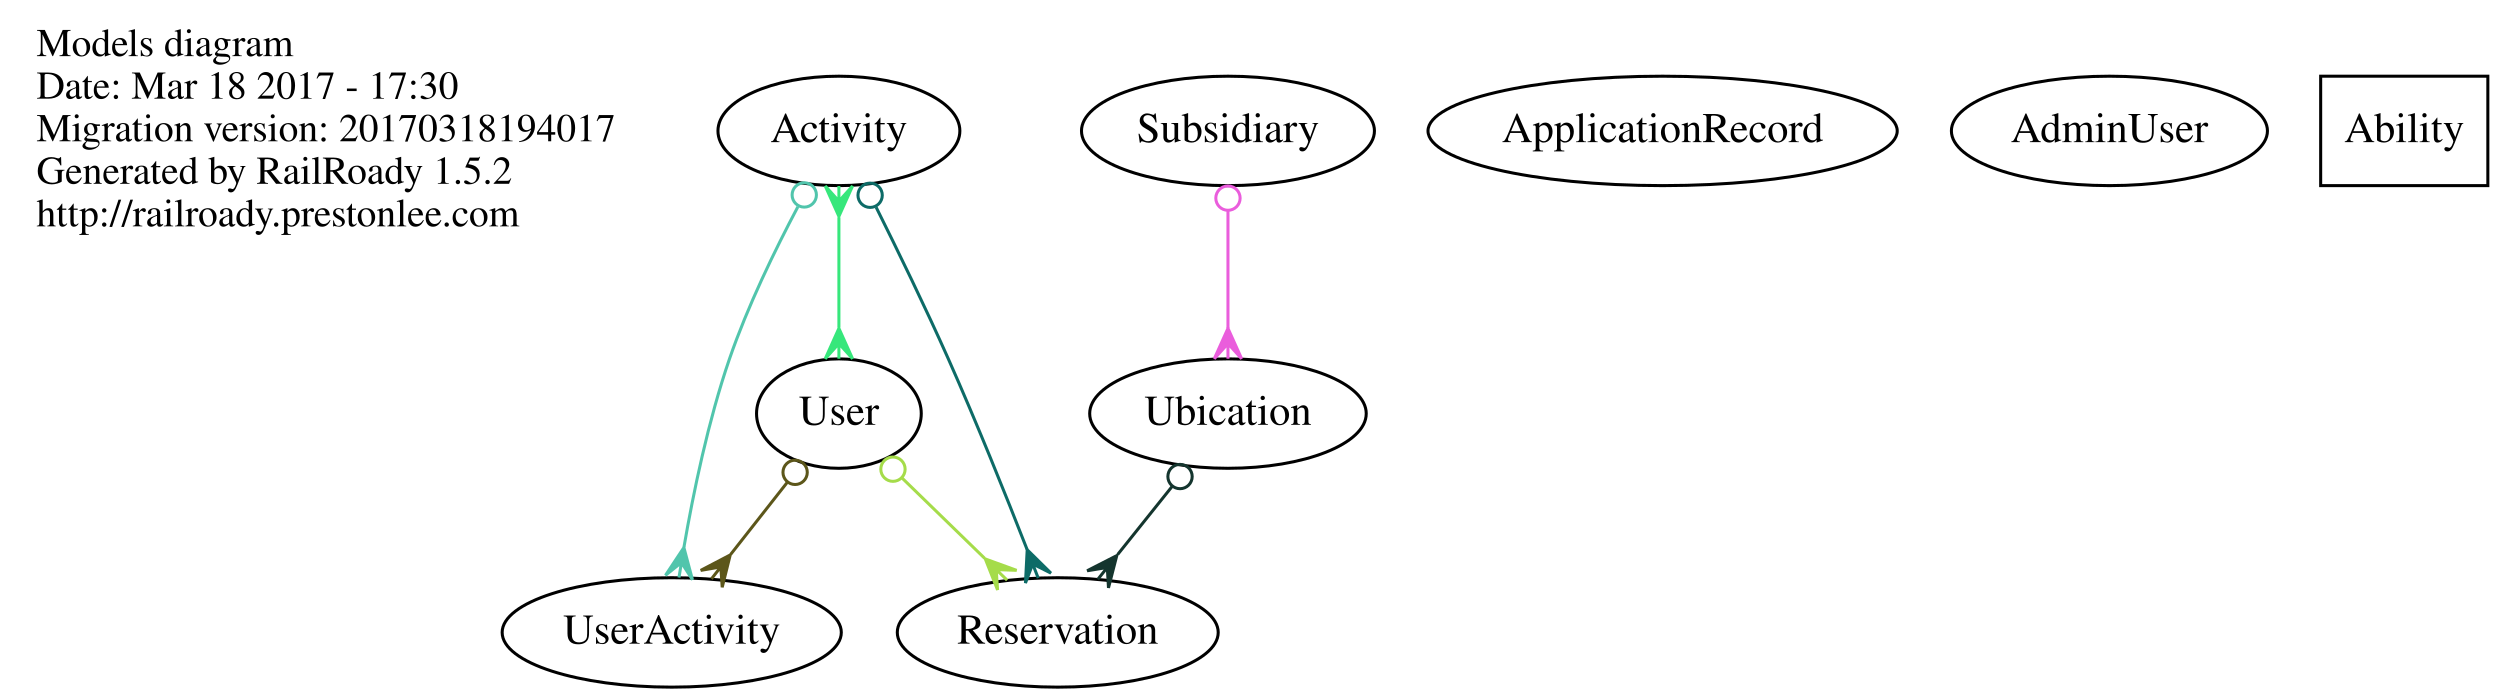
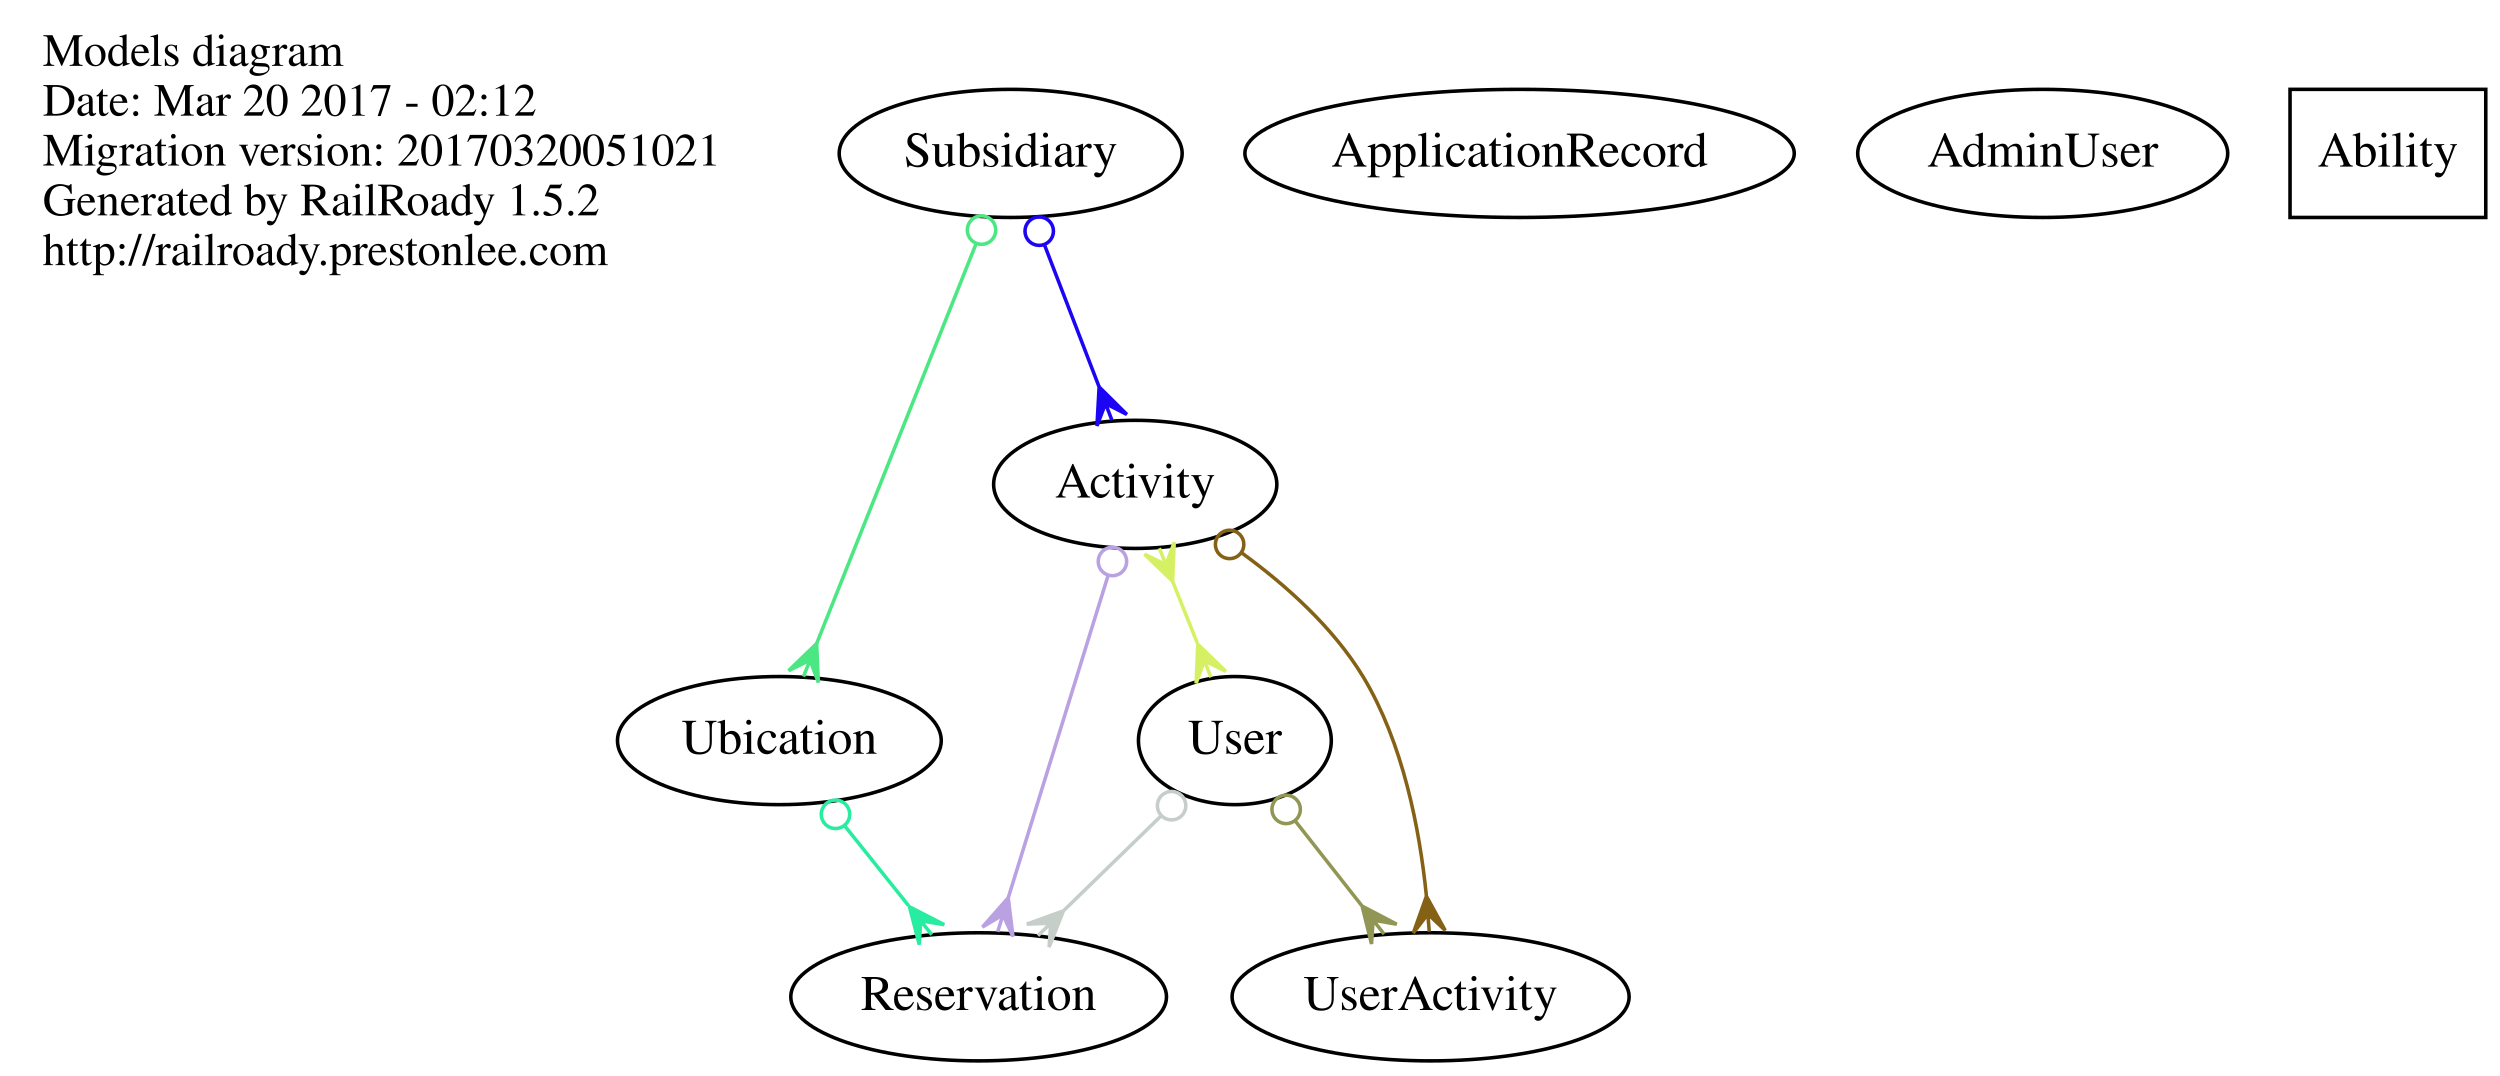
- <svg xmlns="http://www.w3.org/2000/svg" width="822pt" height="230pt" viewBox="0.00 0.00 822.50 230.00">
-   <g id="graph0" class="graph" transform="scale(1 1) rotate(0) translate(4 226)">
-     <polygon fill="none" stroke="none" points="-4,4 -4,-226 818.5,-226 818.5,4 -4,4" />
+ <svg xmlns="http://www.w3.org/2000/svg" width="702pt" height="302pt" viewBox="0.00 0.00 702.50 302.00">
+   <g id="graph0" class="graph" transform="scale(1 1) rotate(0) translate(4 298)">
+     <polygon fill="none" stroke="none" points="-4,4 -4,-298 698.5,-298 698.5,4 -4,4" />
    <g id="node1" class="node">
-       <text text-anchor="start" x="8" y="-207.6" font-family="Times,serif" font-size="13.00">Models diagram</text>
-       <text text-anchor="start" x="8" y="-193.6" font-family="Times,serif" font-size="13.00">Date: Mar 18 2017 - 17:30</text>
-       <text text-anchor="start" x="8" y="-179.6" font-family="Times,serif" font-size="13.00">Migration version: 20170318194017</text>
-       <text text-anchor="start" x="8" y="-165.6" font-family="Times,serif" font-size="13.00">Generated by RailRoady 1.5.2</text>
-       <text text-anchor="start" x="8" y="-151.6" font-family="Times,serif" font-size="13.00">http://railroady.prestonlee.com</text>
+       <text text-anchor="start" x="8" y="-279.6" font-family="Times,serif" font-size="13.00">Models diagram</text>
+       <text text-anchor="start" x="8" y="-265.6" font-family="Times,serif" font-size="13.00">Date: Mar 20 2017 - 02:12</text>
+       <text text-anchor="start" x="8" y="-251.6" font-family="Times,serif" font-size="13.00">Migration version: 20170320051021</text>
+       <text text-anchor="start" x="8" y="-237.6" font-family="Times,serif" font-size="13.00">Generated by RailRoady 1.5.2</text>
+       <text text-anchor="start" x="8" y="-223.6" font-family="Times,serif" font-size="13.00">http://railroady.prestonlee.com</text>
    </g>
    <g id="node2" class="node">
-       <ellipse fill="none" stroke="black" cx="217" cy="-18" rx="55.79" ry="18" />
-       <text text-anchor="middle" x="217" y="-14.3" font-family="Times,serif" font-size="14.00">UserActivity</text>
+       <ellipse fill="none" stroke="black" cx="398" cy="-18" rx="55.79" ry="18" />
+       <text text-anchor="middle" x="398" y="-14.3" font-family="Times,serif" font-size="14.00">UserActivity</text>
    </g>
    <g id="node3" class="node">
-       <ellipse fill="none" stroke="black" cx="400" cy="-90" rx="45.492" ry="18" />
-       <text text-anchor="middle" x="400" y="-86.3" font-family="Times,serif" font-size="14.00">Ubication</text>
+       <ellipse fill="none" stroke="black" cx="215" cy="-90" rx="45.492" ry="18" />
+       <text text-anchor="middle" x="215" y="-86.3" font-family="Times,serif" font-size="14.00">Ubication</text>
    </g>
    <g id="node10" class="node">
-       <ellipse fill="none" stroke="black" cx="344" cy="-18" rx="52.791" ry="18" />
-       <text text-anchor="middle" x="344" y="-14.3" font-family="Times,serif" font-size="14.00">Reservation</text>
+       <ellipse fill="none" stroke="black" cx="271" cy="-18" rx="52.791" ry="18" />
+       <text text-anchor="middle" x="271" y="-14.3" font-family="Times,serif" font-size="14.00">Reservation</text>
    </g>
    <g id="edge1" class="edge">
-       <path fill="none" stroke="#14352e" d="M381.679,-66.098C375.93,-58.913 369.562,-50.952 363.721,-43.651" />
-       <ellipse fill="none" stroke="#14352e" cx="384.23" cy="-69.287" rx="4" ry="4" />
-       <polygon fill="#14352e" stroke="#14352e" points="363.423,-43.279 360.69,-32.659 360.299,-39.374 357.176,-35.47 357.176,-35.47 357.176,-35.47 360.299,-39.374 353.662,-38.281 363.423,-43.279 363.423,-43.279" />
+       <path fill="none" stroke="#28ec9f" d="M233.321,-66.098C239.07,-58.913 245.438,-50.952 251.279,-43.651" />
+       <ellipse fill="none" stroke="#28ec9f" cx="230.77" cy="-69.287" rx="4" ry="4" />
+       <polygon fill="#28ec9f" stroke="#28ec9f" points="251.577,-43.279 261.338,-38.281 254.701,-39.374 257.824,-35.47 257.824,-35.47 257.824,-35.47 254.701,-39.374 254.31,-32.659 251.577,-43.279 251.577,-43.279" />
    </g>
    <g id="node4" class="node">
-       <ellipse fill="none" stroke="black" cx="543" cy="-183" rx="77.187" ry="18" />
-       <text text-anchor="middle" x="543" y="-179.3" font-family="Times,serif" font-size="14.00">ApplicationRecord</text>
+       <ellipse fill="none" stroke="black" cx="423" cy="-255" rx="77.187" ry="18" />
+       <text text-anchor="middle" x="423" y="-251.3" font-family="Times,serif" font-size="14.00">ApplicationRecord</text>
    </g>
    <g id="node5" class="node">
-       <ellipse fill="none" stroke="black" cx="690" cy="-183" rx="51.991" ry="18" />
-       <text text-anchor="middle" x="690" y="-179.3" font-family="Times,serif" font-size="14.00">AdminUser</text>
+       <ellipse fill="none" stroke="black" cx="570" cy="-255" rx="51.991" ry="18" />
+       <text text-anchor="middle" x="570" y="-251.3" font-family="Times,serif" font-size="14.00">AdminUser</text>
    </g>
    <g id="node6" class="node">
-       <ellipse fill="none" stroke="black" cx="400" cy="-183" rx="48.192" ry="18" />
-       <text text-anchor="middle" x="400" y="-179.3" font-family="Times,serif" font-size="14.00">Subsidiary</text>
+       <ellipse fill="none" stroke="black" cx="280" cy="-255" rx="48.192" ry="18" />
+       <text text-anchor="middle" x="280" y="-251.3" font-family="Times,serif" font-size="14.00">Subsidiary</text>
    </g>
    <g id="edge2" class="edge">
-       <path fill="none" stroke="#ea5ddc" d="M400,-156.729C400,-144.725 400,-130.362 400,-118.129" />
-       <ellipse fill="none" stroke="#ea5ddc" cx="400" cy="-160.884" rx="4" ry="4" />
-       <polygon fill="#ea5ddc" stroke="#ea5ddc" points="400,-118.04 404.5,-108.04 400,-113.04 400,-108.04 400,-108.04 400,-108.04 400,-113.04 395.5,-108.04 400,-118.04 400,-118.04" />
+       <path fill="none" stroke="#4be782" d="M270.294,-229.66C258.269,-199.507 237.861,-148.329 225.487,-117.298" />
+       <ellipse fill="none" stroke="#4be782" cx="271.807" cy="-233.455" rx="4" ry="4" />
+       <polygon fill="#4be782" stroke="#4be782" points="225.476,-117.271 225.952,-106.316 223.624,-112.627 221.772,-107.983 221.772,-107.983 221.772,-107.983 223.624,-112.627 217.592,-109.649 225.476,-117.271 225.476,-117.271" />
    </g>
    <g id="node7" class="node">
-       <ellipse fill="none" stroke="black" cx="272" cy="-183" rx="39.794" ry="18" />
-       <text text-anchor="middle" x="272" y="-179.3" font-family="Times,serif" font-size="14.00">Activity</text>
+       <ellipse fill="none" stroke="black" cx="315" cy="-162" rx="39.794" ry="18" />
+       <text text-anchor="middle" x="315" y="-158.3" font-family="Times,serif" font-size="14.00">Activity</text>
    </g>
    <g id="edge3" class="edge">
-       <path fill="none" stroke="#51c5ac" d="M258.508,-158.051C250.988,-143.863 241.964,-125.325 236,-108 229.025,-87.739 224.108,-63.967 221.026,-46.091" />
-       <ellipse fill="none" stroke="#51c5ac" cx="260.603" cy="-161.931" rx="4" ry="4" />
-       <polygon fill="#51c5ac" stroke="#51c5ac" points="221,-45.93 223.822,-35.334 220.191,-40.996 219.382,-36.062 219.382,-36.062 219.382,-36.062 220.191,-40.996 214.941,-36.79 221,-45.93 221,-45.93" />
+       <path fill="none" stroke="#1c05f2" d="M289.554,-229.159C294.286,-216.858 300,-201.999 304.814,-189.482" />
+       <ellipse fill="none" stroke="#1c05f2" cx="288.019" cy="-233.15" rx="4" ry="4" />
+       <polygon fill="#1c05f2" stroke="#1c05f2" points="304.856,-189.373 312.646,-181.655 306.651,-184.706 308.446,-180.04 308.446,-180.04 308.446,-180.04 306.651,-184.706 304.246,-178.424 304.856,-189.373 304.856,-189.373" />
+     </g>
+     <g id="edge4" class="edge">
+       <path fill="none" stroke="#856115" d="M344.949,-142.727C357.279,-133.737 370.611,-121.846 379,-108 390.293,-89.362 394.932,-64.972 396.81,-46.438" />
+       <ellipse fill="none" stroke="#856115" cx="341.519" cy="-145.125" rx="4" ry="4" />
+       <polygon fill="#856115" stroke="#856115" points="396.824,-46.258 402.111,-36.651 397.225,-41.275 397.625,-36.291 397.625,-36.291 397.625,-36.291 397.225,-41.275 393.14,-35.93 396.824,-46.258 396.824,-46.258" />
    </g>
    <g id="node9" class="node">
-       <ellipse fill="none" stroke="black" cx="272" cy="-90" rx="27.097" ry="18" />
-       <text text-anchor="middle" x="272" y="-86.3" font-family="Times,serif" font-size="14.00">User</text>
-     </g>
-     <g id="edge4" class="edge">
-       <path fill="none" stroke="#36e77b" d="M272,-154.549C272,-143.083 272,-129.792 272,-118.339" />
-       <polygon fill="#36e77b" stroke="#36e77b" points="272,-154.884 267.5,-164.884 272,-159.884 272,-164.884 272,-164.884 272,-164.884 272,-159.884 276.5,-164.884 272,-154.884 272,-154.884" />
-       <polygon fill="#36e77b" stroke="#36e77b" points="272,-118.04 276.5,-108.04 272,-113.04 272,-108.04 272,-108.04 272,-108.04 272,-113.04 267.5,-108.04 272,-118.04 272,-118.04" />
+       <ellipse fill="none" stroke="black" cx="343" cy="-90" rx="27.097" ry="18" />
+       <text text-anchor="middle" x="343" y="-86.3" font-family="Times,serif" font-size="14.00">User</text>
    </g>
    <g id="edge5" class="edge">
-       <path fill="none" stroke="#0d6b67" d="M284.243,-157.898C291.413,-143.525 300.503,-124.851 308,-108 317.274,-87.153 326.924,-63.152 333.896,-45.331" />
-       <ellipse fill="none" stroke="#0d6b67" cx="282.272" cy="-161.826" rx="4" ry="4" />
-       <polygon fill="#0d6b67" stroke="#0d6b67" points="333.948,-45.196 341.765,-37.505 335.76,-40.535 337.571,-35.875 337.571,-35.875 337.571,-35.875 335.76,-40.535 333.377,-34.245 333.948,-45.196 333.948,-45.196" />
+       <path fill="none" stroke="#d6f064" d="M325.514,-134.714C327.77,-129.076 330.153,-123.116 332.411,-117.472" />
+       <polygon fill="#d6f064" stroke="#d6f064" points="325.492,-134.77 317.6,-142.384 323.635,-139.413 321.778,-144.055 321.778,-144.055 321.778,-144.055 323.635,-139.413 325.956,-145.726 325.492,-134.77 325.492,-134.77" />
+       <polygon fill="#d6f064" stroke="#d6f064" points="332.57,-117.074 340.463,-109.46 334.427,-112.431 336.284,-107.789 336.284,-107.789 336.284,-107.789 334.427,-112.431 332.106,-106.118 332.57,-117.074 332.57,-117.074" />
+     </g>
+     <g id="edge6" class="edge">
+       <path fill="none" stroke="#b9a1e2" d="M307.326,-136.233C299.496,-110.964 287.383,-71.872 279.325,-45.868" />
+       <ellipse fill="none" stroke="#b9a1e2" cx="308.596" cy="-140.332" rx="4" ry="4" />
+       <polygon fill="#b9a1e2" stroke="#b9a1e2" points="279.31,-45.82 280.649,-34.936 277.831,-41.044 276.351,-36.268 276.351,-36.268 276.351,-36.268 277.831,-41.044 272.052,-37.6 279.31,-45.82 279.31,-45.82" />
    </g>
    <g id="node8" class="node">
-       <polygon fill="none" stroke="black" points="814.5,-201 759.5,-201 759.5,-165 814.5,-165 814.5,-201" />
-       <text text-anchor="middle" x="787" y="-179.3" font-family="Times,serif" font-size="14.00">Ability</text>
+       <polygon fill="none" stroke="black" points="694.5,-273 639.5,-273 639.5,-237 694.5,-237 694.5,-273" />
+       <text text-anchor="middle" x="667" y="-251.3" font-family="Times,serif" font-size="14.00">Ability</text>
+     </g>
+     <g id="edge8" class="edge">
+       <path fill="none" stroke="#919654" d="M359.978,-67.392C365.881,-59.879 372.546,-51.396 378.628,-43.656" />
+       <ellipse fill="none" stroke="#919654" cx="357.405" cy="-70.666" rx="4" ry="4" />
+       <polygon fill="#919654" stroke="#919654" points="378.757,-43.491 388.474,-38.408 381.846,-39.559 384.935,-35.628 384.935,-35.628 384.935,-35.628 381.846,-39.559 381.397,-32.848 378.757,-43.491 378.757,-43.491" />
    </g>
    <g id="edge7" class="edge">
-       <path fill="none" stroke="#5c561a" d="M255.022,-67.392C249.119,-59.879 242.454,-51.396 236.372,-43.656" />
-       <ellipse fill="none" stroke="#5c561a" cx="257.595" cy="-70.666" rx="4" ry="4" />
-       <polygon fill="#5c561a" stroke="#5c561a" points="236.243,-43.491 233.603,-32.848 233.154,-39.559 230.065,-35.628 230.065,-35.628 230.065,-35.628 233.154,-39.559 226.526,-38.408 236.243,-43.491 236.243,-43.491" />
-     </g>
-     <g id="edge6" class="edge">
-       <path fill="none" stroke="#a5dc4a" d="M292.747,-68.829C301.242,-60.57 311.127,-50.96 319.936,-42.395" />
-       <ellipse fill="none" stroke="#a5dc4a" cx="289.786" cy="-71.708" rx="4" ry="4" />
-       <polygon fill="#a5dc4a" stroke="#a5dc4a" points="320.169,-42.169 330.476,-38.425 323.754,-38.684 327.339,-35.198 327.339,-35.198 327.339,-35.198 323.754,-38.684 324.202,-31.972 320.169,-42.169 320.169,-42.169" />
+       <path fill="none" stroke="#c5cec8" d="M322.253,-68.829C313.758,-60.57 303.873,-50.96 295.064,-42.395" />
+       <ellipse fill="none" stroke="#c5cec8" cx="325.214" cy="-71.708" rx="4" ry="4" />
+       <polygon fill="#c5cec8" stroke="#c5cec8" points="294.831,-42.169 290.798,-31.972 291.246,-38.684 287.661,-35.198 287.661,-35.198 287.661,-35.198 291.246,-38.684 284.524,-38.425 294.831,-42.169 294.831,-42.169" />
    </g>
  </g>
</svg>
